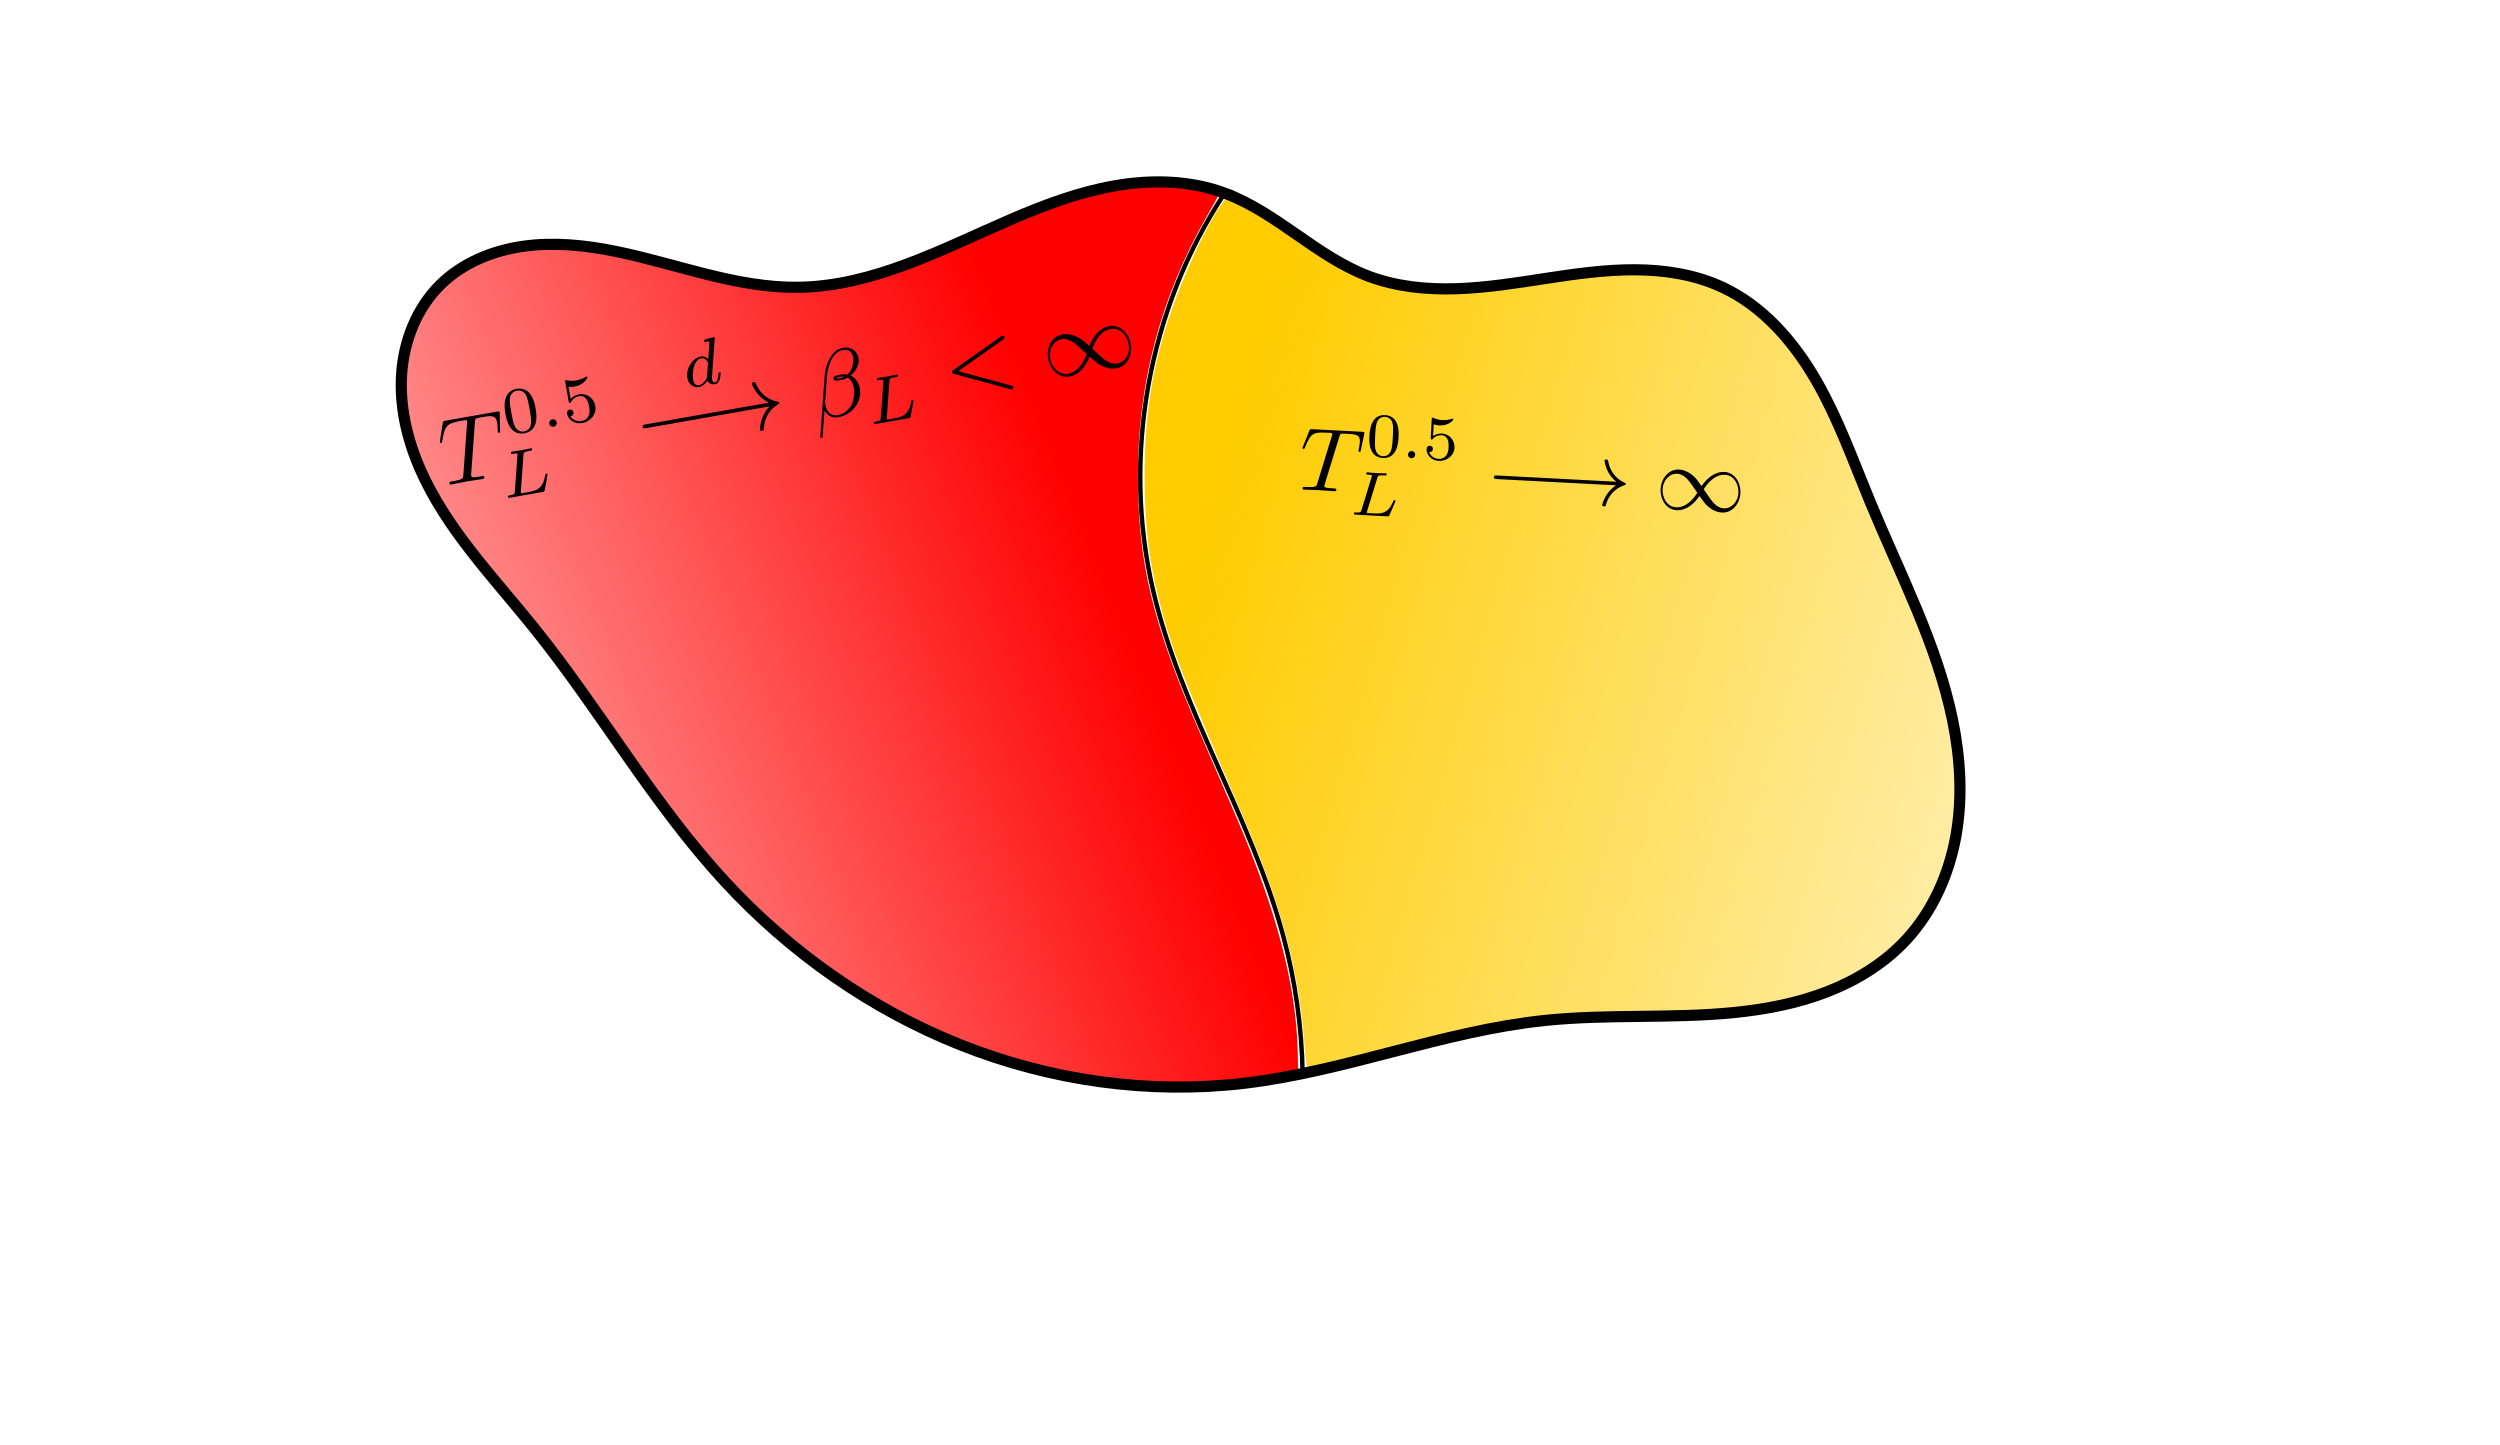
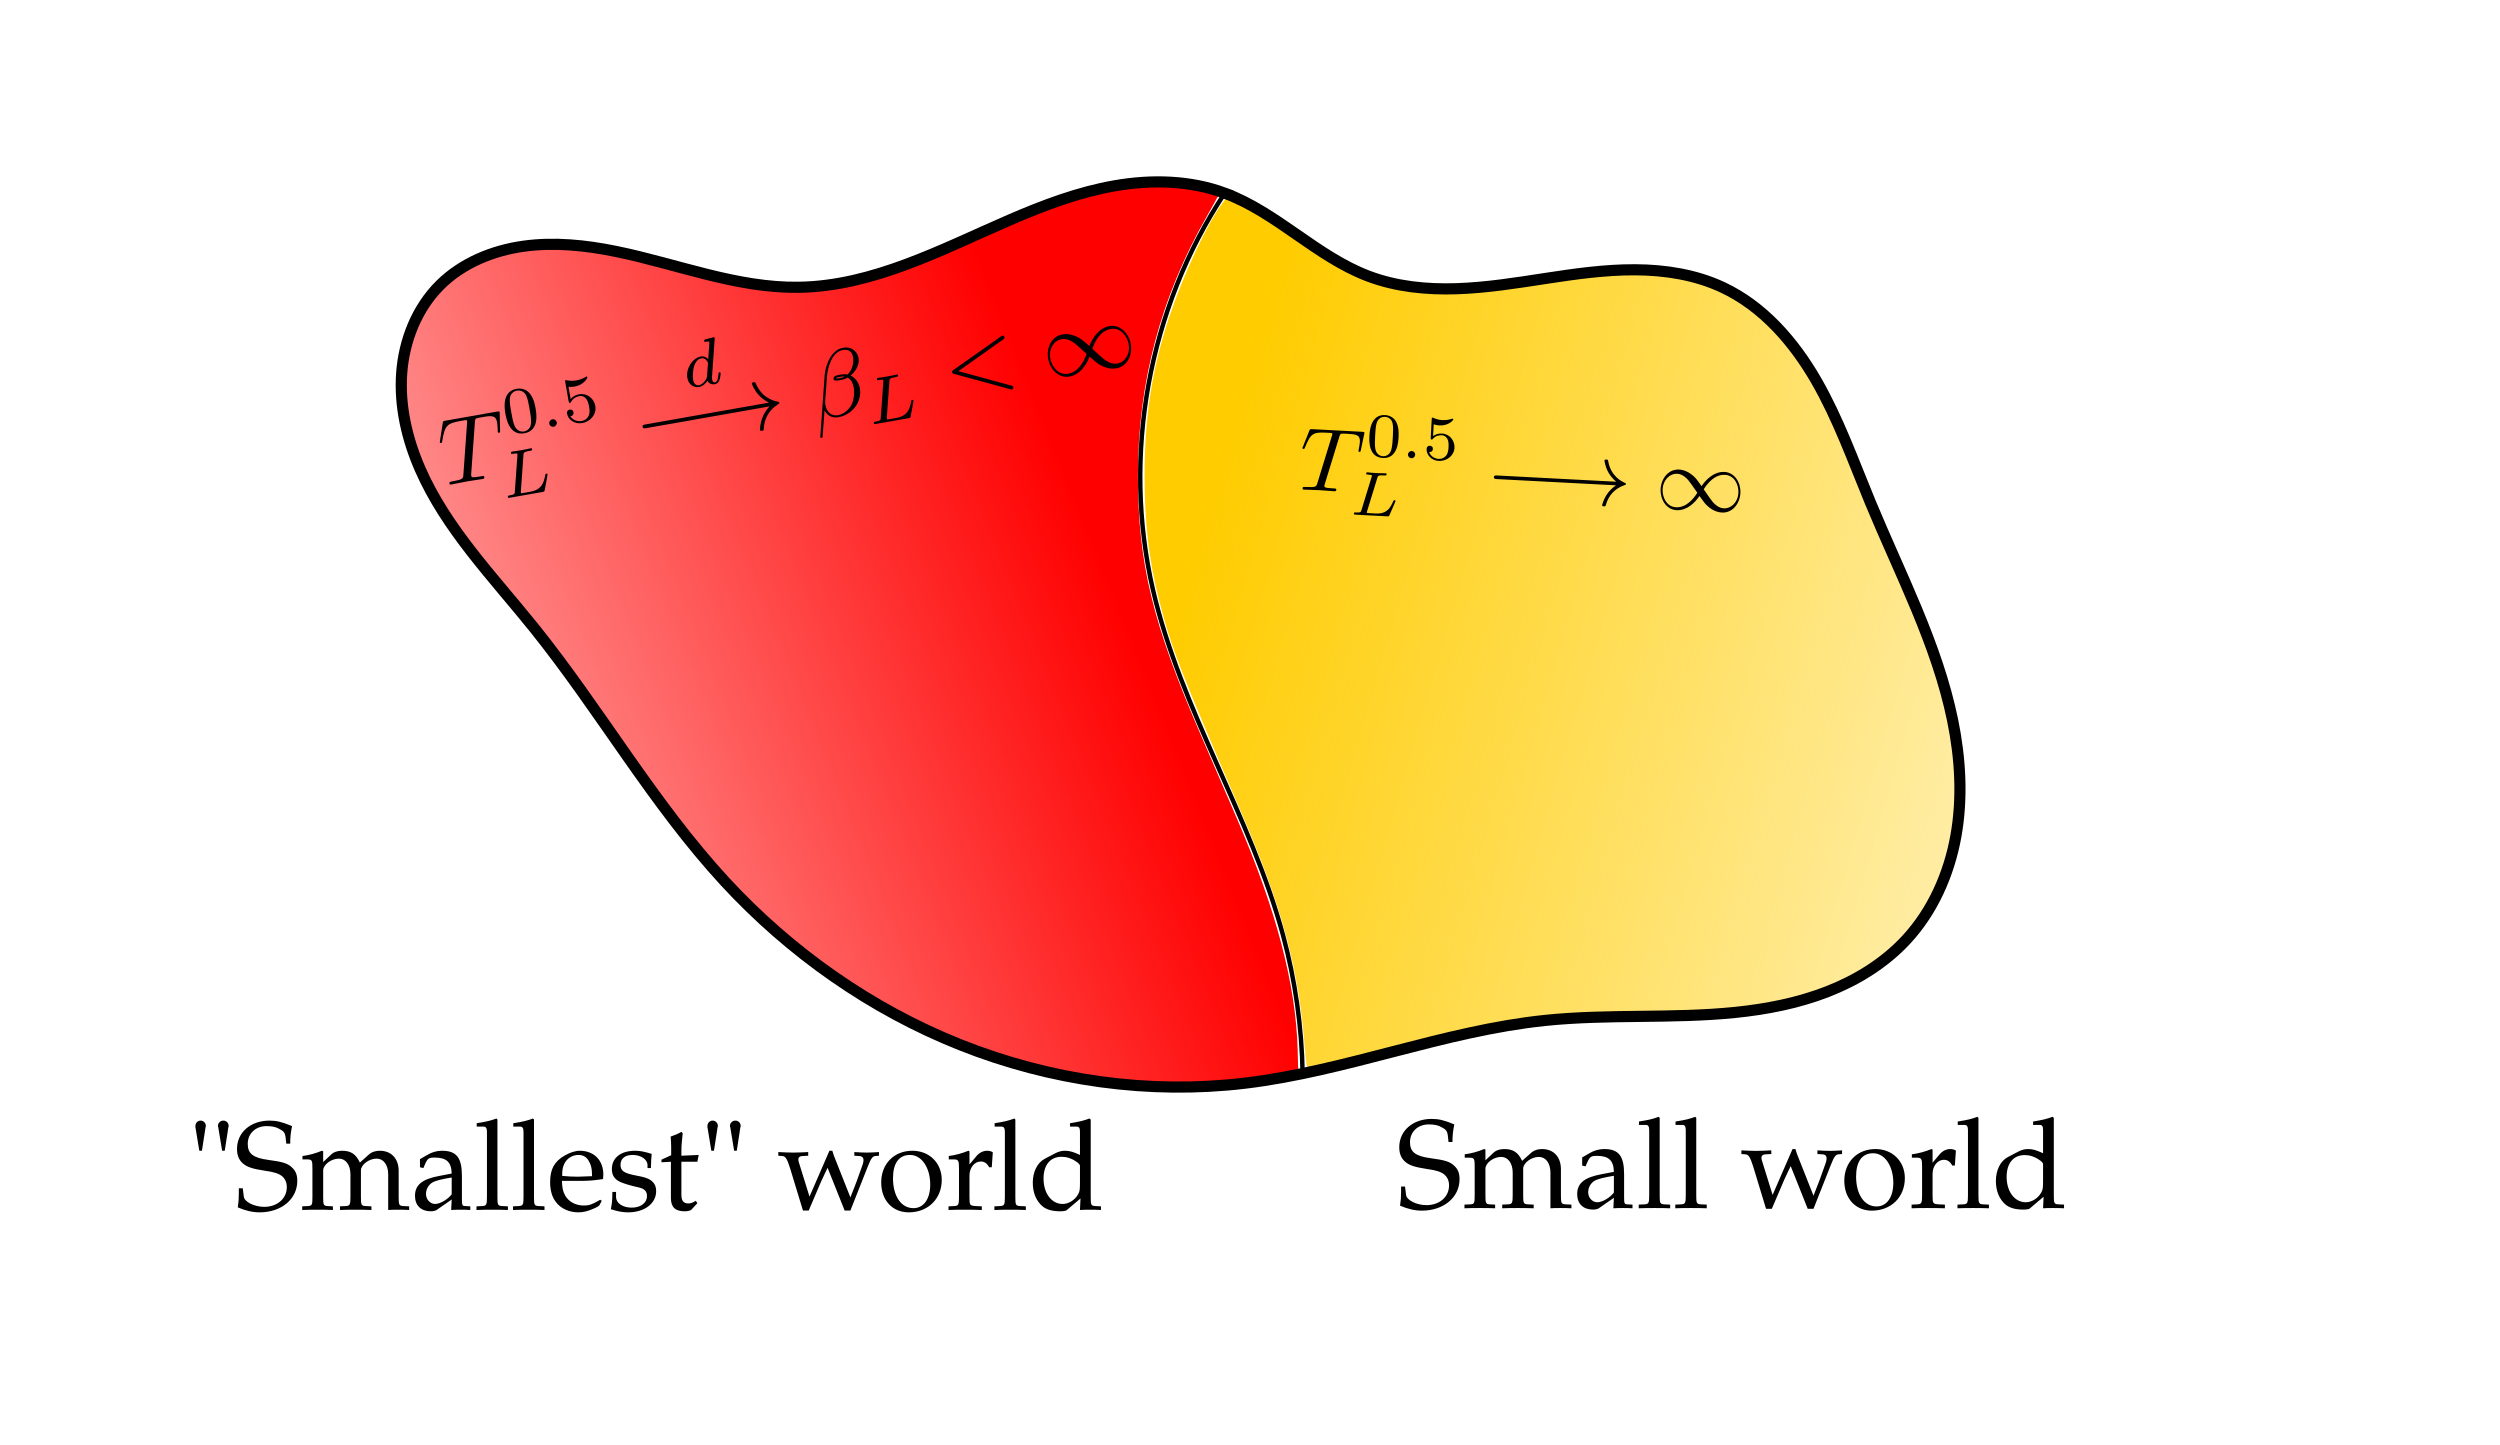
<svg xmlns="http://www.w3.org/2000/svg" xmlns:ns1="http://www.openswatchbook.org/uri/2009/osb" xmlns:xlink="http://www.w3.org/1999/xlink" width="149.015mm" height="86.125mm" viewBox="0 0 149.015 86.125" version="1.1" id="svg8">
  <defs id="defs2">
    <marker style="overflow:visible" id="marker8418" refX="0" refY="0" orient="auto">
      <path transform="matrix(-1.1,0,0,-1.1,-1.1,0)" d="M 8.719,4.034 -2.207,0.016 8.719,-4.002 c -1.745,2.372 -1.735,5.617 -6e-7,8.035 z" style="fill:#000000;fill-opacity:1;fill-rule:evenodd;stroke:#000000;stroke-width:0.625;stroke-linejoin:round;stroke-opacity:1" id="path8416" />
    </marker>
    <marker orient="auto" refY="0" refX="0" id="marker7328" style="overflow:visible">
      <path id="path7326" style="fill:#000000;fill-opacity:1;fill-rule:evenodd;stroke:#000000;stroke-width:0.625;stroke-linejoin:round;stroke-opacity:1" d="M 8.719,4.034 -2.207,0.016 8.719,-4.002 c -1.745,2.372 -1.735,5.617 -6e-7,8.035 z" transform="matrix(-1.1,0,0,-1.1,-1.1,0)" />
    </marker>
    <linearGradient id="linearGradient5690" ns1:paint="gradient">
      <stop style="stop-color:#fff6d5;stop-opacity:1;" offset="0" id="stop5686" />
      <stop style="stop-color:#fff6d5;stop-opacity:0;" offset="1" id="stop5688" />
    </linearGradient>
    <linearGradient gradientTransform="translate(2.6351851e-4,-4.2829808e-5)" xlink:href="#linearGradient863" id="linearGradient865" x1="66.38" y1="248.937" x2="3.972" y2="274.06" gradientUnits="userSpaceOnUse" />
    <linearGradient id="linearGradient863">
      <stop style="stop-color:#ff0000;stop-opacity:1;" offset="0" id="stop859" />
      <stop style="stop-color:#ff0000;stop-opacity:0;" offset="1" id="stop861" />
    </linearGradient>
    <linearGradient gradientTransform="translate(-0.00241953,1.390182e-4)" xlink:href="#linearGradient871" id="linearGradient873" x1="71.591" y1="249.071" x2="143.754" y2="270.051" gradientUnits="userSpaceOnUse" />
    <linearGradient id="linearGradient871">
      <stop style="stop-color:#ffcc00;stop-opacity:1;" offset="0" id="stop867" />
      <stop style="stop-color:#ffcc00;stop-opacity:0;" offset="1" id="stop869" />
    </linearGradient>
  </defs>
  <g transform="translate(-0.6312695,-215.3303)" id="layer1">
    <path id="path4135" d="m 78.412,277.856 c -0.351,-4.723 -1.346,-8.431 -3.771,-14.049 -3.673,-8.51 -4.192,-9.851 -4.917,-12.691 -0.613,-2.401 -0.869,-4.583 -0.869,-7.403 0,-3.528 0.438,-6.37 1.458,-9.452 0.842,-2.546 2.307,-5.676 3.211,-6.861 l 0.249,-0.326 0.849,0.421 c 0.467,0.232 1.901,1.124 3.188,1.982 2.617,1.747 3.973,2.451 5.546,2.88 0.916,0.249 1.423,0.291 3.541,0.294 2.145,0.002 2.844,-0.056 5.279,-0.437 3.295,-0.516 6.539,-0.68 8.19,-0.415 3.136,0.504 5.65,2.241 7.702,5.323 1.033,1.552 1.739,3.017 3.457,7.175 0.698,1.69 1.84,4.397 2.537,6.014 2.337,5.423 3.168,8.581 3.17,12.043 0.002,4.164 -1.508,7.652 -4.303,9.938 -1.033,0.845 -3.385,2.017 -4.943,2.463 -2.266,0.649 -6.057,0.997 -11,1.011 -4.213,0.012 -6.486,0.359 -13.23,2.024 -2.646,0.653 -4.91,1.21 -5.032,1.238 -0.188,0.043 -0.234,-0.131 -0.312,-1.17 z" style="fill:url(#linearGradient873);fill-opacity:1;stroke-width:0.1;stroke-miterlimit:4;stroke-dasharray:none" />
    <path id="path4131" d="m 67.388,279.768 c -7.557,-0.823 -14.692,-4.06 -20.715,-9.398 -2.911,-2.58 -4.84,-4.92 -9.485,-11.508 -2.845,-4.035 -3.976,-5.53 -6.268,-8.285 -2.805,-3.371 -3.894,-4.939 -4.876,-7.017 -0.931,-1.969 -1.215,-3.203 -1.213,-5.278 0.001,-1.55 0.041,-1.853 0.371,-2.806 0.892,-2.577 2.711,-4.247 5.455,-5.007 2.228,-0.617 4.875,-0.454 8.669,0.535 4.85,1.265 5.967,1.481 8.04,1.56 3.42,0.13 5.57,-0.445 11.738,-3.136 5.496,-2.398 7.628,-3.008 10.557,-3.02 1.363,-0.006 3.608,0.321 3.608,0.526 0,0.032 -0.318,0.615 -0.706,1.294 -2.742,4.797 -4.105,9.917 -4.105,15.412 0,5.27 0.863,8.827 3.774,15.556 0.588,1.36 1.536,3.555 2.107,4.878 2.358,5.463 3.537,9.943 3.64,13.823 l 0.033,1.261 -0.535,0.114 c -2.447,0.52 -7.564,0.772 -10.089,0.497 z" style="fill:url(#linearGradient865);fill-opacity:1;stroke-width:0.134" />
    <text xml:space="preserve" style="font-style:normal;font-weight:normal;font-size:10.583px;line-height:1.25;font-family:sans-serif;letter-spacing:0px;word-spacing:0px;fill:#000000;fill-opacity:1;stroke:none;stroke-width:0.265" x="40.358" y="103.363" id="text3733">
      <tspan id="tspan3731" x="40.358" y="112.727" style="stroke-width:0.265" />
    </text>
    <path style="fill:none;stroke:#000000;stroke-width:0.665;stroke-linecap:butt;stroke-linejoin:miter;stroke-miterlimit:4;stroke-dasharray:none;stroke-opacity:1" d="m 73.633,226.842 c -2.075,-0.768 -4.365,-0.817 -6.545,-0.439 -2.179,0.379 -4.265,1.17 -6.295,2.049 -4.059,1.76 -8.128,3.937 -12.551,4.002 -3.711,0.054 -7.257,-1.393 -10.892,-2.136 -1.818,-0.372 -3.693,-0.568 -5.53,-0.309 -1.837,0.259 -3.643,1.003 -4.959,2.311 -1.385,1.377 -2.148,3.31 -2.287,5.259 -0.139,1.948 0.312,3.908 1.094,5.698 1.563,3.58 4.36,6.444 6.806,9.489 3.947,4.914 7.086,10.467 11.359,15.101 3.901,4.23 8.722,7.628 14.07,9.752 5.348,2.124 11.22,2.959 16.933,2.275 6.06,-0.726 11.836,-3.115 17.907,-3.742 3.757,-0.388 7.559,-0.092 11.316,-0.475 1.879,-0.192 3.75,-0.556 5.509,-1.243 1.759,-0.687 3.406,-1.707 4.689,-3.092 1.573,-1.699 2.549,-3.903 2.958,-6.182 0.408,-2.279 0.269,-4.634 -0.197,-6.903 -0.932,-4.537 -3.126,-8.695 -4.899,-12.974 -1.019,-2.459 -1.911,-4.985 -3.242,-7.29 -1.332,-2.305 -3.165,-4.413 -5.577,-5.539 -1.617,-0.755 -3.424,-1.035 -5.209,-1.043 -1.785,-0.008 -3.559,0.245 -5.324,0.515 -1.764,0.27 -3.532,0.556 -5.316,0.614 -1.784,0.058 -3.597,-0.12 -5.266,-0.753 -1.544,-0.586 -2.915,-1.54 -4.272,-2.481 -1.356,-0.942 -2.733,-1.89 -4.281,-2.463 z" id="path4123" />
    <path style="fill:none;stroke:#000000;stroke-width:0.265px;stroke-linecap:butt;stroke-linejoin:miter;stroke-opacity:1" d="m 73.633,226.842 c -4.549,6.867 -6.133,15.628 -4.276,23.653 1.654,7.152 5.836,13.494 7.751,20.58 0.726,2.687 1.119,5.464 1.167,8.247" id="path4127" />
    <text xml:space="preserve" style="font-style:normal;font-weight:normal;font-size:10.583px;line-height:1.25;font-family:sans-serif;letter-spacing:0px;word-spacing:0px;fill:#000000;fill-opacity:1;stroke:none;stroke-width:0.265" x="39.556" y="81.714" id="text7366">
      <tspan id="tspan7364" x="39.556" y="91.078" style="stroke-width:0.265" />
    </text>
    <g transform="matrix(0.916335,0.04802308,-0.04802308,0.916335,51.0127,183.4347)" id="g7628">
      <g style="font-style:normal;font-variant:normal;font-weight:normal;font-stretch:normal;letter-spacing:normal;word-spacing:normal;text-anchor:start;fill:none;fill-opacity:1;fill-rule:evenodd;stroke:#000000;stroke-linecap:butt;stroke-linejoin:miter;stroke-miterlimit:10.433;stroke-dasharray:none;stroke-dashoffset:0;stroke-opacity:1" word-spacing="normal" letter-spacing="normal" font-size-adjust="none" font-stretch="normal" font-weight="normal" font-variant="normal" font-style="normal" stroke-miterlimit="10.433" xml:space="preserve" transform="matrix(0.1171429,0,0,-0.1171429,-20.5,112.5)" id="content">
        <path style="fill:#000000;stroke-width:0" id="path7611" d="m 476.8,436.43 0.02,0.07 0.01,0.06 0.03,0.12 0.03,0.12 0.03,0.11 0.03,0.11 0.03,0.09 0.03,0.1 0.03,0.09 0.03,0.08 0.03,0.08 0.03,0.07 0.03,0.07 0.03,0.06 0.03,0.06 0.03,0.06 0.03,0.05 0.03,0.05 0.03,0.04 0.04,0.04 0.03,0.04 0.04,0.04 0.03,0.03 0.04,0.03 0.04,0.03 0.04,0.02 0.05,0.03 0.04,0.02 0.05,0.02 0.04,0.01 0.05,0.02 0.06,0.01 0.05,0.02 c 0.45,0.11 2.1,0.11 3.14,0.11 5.03,0 7.27,-0.21 7.27,-4.1 0,-0.73 -0.19,-2.68 -0.39,-3.98 -0.05,-0.19 -0.16,-0.8 -0.16,-0.94 0,-0.3 0.16,-0.66 0.59,-0.66 0.57,0 0.66,0.41 0.75,1.16 l 1.35,8.66 c 0.06,0.2 0.11,0.7 0.11,0.86 0,0.54 -0.5,0.54 -1.35,0.54 H 461.6 c -1.21,0 -1.25,-0.06 -1.6,-1 l -2.98,-8.76 c -0.06,-0.11 -0.3,-0.8 -0.3,-0.91 0,-0.3 0.24,-0.55 0.6,-0.55 0.5,0 0.54,0.25 0.84,1.05 2.69,7.72 3.98,8.63 11.36,8.63 h 1.94 c 1.4,0 1.4,-0.21 1.4,-0.6 0,-0.31 -0.15,-0.9 -0.2,-1.04 l -6.67,-26.61 c -0.45,-1.85 -0.61,-2.39 -5.94,-2.39 -1.8,0 -2.09,0 -2.09,-0.96 0,-0.59 0.54,-0.59 0.84,-0.59 1.36,0 2.75,0.09 4.09,0.09 1.4,0 2.85,0.07 4.24,0.07 1.39,0 2.78,-0.07 4.14,-0.07 1.44,0 2.94,-0.09 4.33,-0.09 0.5,0 1.09,0 1.09,1 0,0.55 -0.39,0.55 -1.69,0.55 -1.25,0 -1.89,0 -3.18,0.09 -1.46,0.16 -1.85,0.3 -1.85,1.09 0,0.07 0,0.32 0.19,1.05 z" />
        <path style="fill:#000000;stroke-width:0" id="path7613" d="m 509.62,437.83 v 0.71 l -0.02,0.68 -0.03,0.66 -0.04,0.64 -0.06,0.62 -0.07,0.59 -0.09,0.58 -0.11,0.56 -0.13,0.55 -0.15,0.52 -0.17,0.52 -0.19,0.5 -0.21,0.49 -0.24,0.48 -0.26,0.47 -0.14,0.23 -0.15,0.23 c -1.08,1.61 -3.23,3 -6.03,3 v -0.98 c 1.89,0 3.7,-1.15 4.33,-3.18 0.56,-1.87 0.59,-4.39 0.59,-7.42 0,-2.58 0,-5.16 -0.45,-7.34 -0.7,-3.17 -3.06,-3.94 -4.47,-3.94 v 0 c -1.59,0 -3.72,0.94 -4.42,3.8 -0.49,2.04 -0.49,4.9 -0.49,7.48 0,2.55 0,5.2 0.52,7.11 0.74,2.75 2.97,3.49 4.39,3.49 v 0.98 c -8.08,0 -8.08,-9.52 -8.08,-12.03 0,-2.5 0,-11.81 8.08,-11.81 8.09,0 8.09,9.31 8.09,11.81 z" />
        <path style="fill:#000000;stroke-width:0" id="path7615" d="m 519.34,428.7 v 0.12 l -0.01,0.11 -0.01,0.11 -0.02,0.11 -0.03,0.1 -0.03,0.1 -0.03,0.1 -0.04,0.1 -0.05,0.09 -0.05,0.08 -0.05,0.09 -0.06,0.08 -0.06,0.08 -0.06,0.07 -0.07,0.07 -0.07,0.07 -0.07,0.06 -0.07,0.06 -0.08,0.06 -0.08,0.05 -0.08,0.05 -0.08,0.04 -0.09,0.04 -0.09,0.04 -0.08,0.03 -0.09,0.03 -0.09,0.02 -0.09,0.02 -0.09,0.02 -0.08,0.01 -0.09,0.01 h -0.09 c -1.14,0 -2.02,-0.94 -2.02,-1.99 0,-1.25 1.05,-2.01 1.99,-2.01 1.14,0 2.01,0.94 2.01,1.98 z" />
        <path style="fill:#000000;stroke-width:0" id="path7617" d="m 528.72,446.16 0.17,-0.05 0.16,-0.03 0.15,-0.04 0.15,-0.03 0.15,-0.03 0.14,-0.03 0.14,-0.03 0.14,-0.03 0.13,-0.02 0.12,-0.02 0.13,-0.02 0.12,-0.02 0.11,-0.01 0.12,-0.02 0.11,-0.01 0.1,-0.01 0.1,-0.01 0.1,-0.01 0.1,-0.01 h 0.09 l 0.09,-0.01 h 0.08 l 0.08,-0.01 h 0.08 0.08 0.07 l 0.07,-0.01 h 0.06 0.07 0.06 0.05 0.06 c 4.59,0 7.31,3.14 7.31,3.68 0,0.37 -0.23,0.48 -0.41,0.48 -0.07,0 -0.14,0 -0.28,-0.11 -0.84,-0.31 -2.69,-1.02 -5.26,-1.02 -0.97,0 -2.83,0.08 -5.1,0.96 -0.34,0.17 -0.4,0.17 -0.45,0.17 -0.45,0 -0.45,-0.39 -0.45,-0.94 v -10.28 c 0,-0.59 0,-1.02 0.56,-1.02 0.31,0 0.34,0.07 0.7,0.49 1.5,1.92 3.63,2.2 4.85,2.2 2.08,0 3.03,-1.67 3.2,-1.95 0.63,-1.16 0.83,-2.47 0.83,-4.5 0,-1.05 0,-3.09 -1.05,-4.63 -0.86,-1.26 -2.36,-2.09 -4.06,-2.09 -2.27,0 -4.61,1.25 -5.49,3.55 1.33,-0.1 1.99,0.76 1.99,1.7 0,1.5 -1.28,1.78 -1.74,1.78 -0.06,0 -1.75,0 -1.75,-1.87 0,-3.14 2.86,-6.28 7.05,-6.28 4.45,0 8.36,3.31 8.36,7.7 0,3.94 -3,7.56 -7.31,7.56 -1.53,0 -3.35,-0.37 -4.88,-1.7 z" />
        <path style="fill:#000000;stroke-width:0" id="path7619" d="m 499.04,414.78 0.03,0.11 0.03,0.11 0.02,0.11 0.03,0.1 0.03,0.1 0.04,0.09 0.03,0.08 0.04,0.08 0.04,0.08 0.04,0.07 0.05,0.07 0.06,0.06 0.06,0.06 0.07,0.06 0.07,0.05 0.09,0.05 0.09,0.04 0.1,0.04 0.11,0.04 0.12,0.03 0.07,0.02 0.06,0.01 0.07,0.02 0.08,0.01 0.07,0.01 0.08,0.01 0.08,0.01 0.09,0.01 0.09,0.01 0.09,0.01 0.1,0.01 0.1,0.01 h 0.1 l 0.11,0.01 h 0.11 l 0.11,0.01 h 0.12 l 0.12,0.01 h 0.13 0.13 0.13 l 0.14,0.01 h 0.15 0.14 c 1.08,0 1.43,0 1.43,0.76 0,0.03 -0.04,0.49 -0.6,0.49 -0.79,0 -1.73,-0.07 -2.58,-0.11 -0.87,-0.03 -1.9,-0.03 -2.78,-0.03 -0.73,0 -1.67,0.03 -2.4,0.03 -0.74,0 -1.57,0.11 -2.27,0.11 -0.2,0 -0.73,0 -0.73,-0.77 0,-0.48 0.42,-0.48 1.12,-0.48 0.03,0 0.69,0 1.31,-0.08 0.74,-0.06 0.82,-0.14 0.82,-0.49 0,-0.06 0,-0.23 -0.14,-0.76 l -4.64,-18.5 c -0.32,-1.19 -0.4,-1.47 -3.07,-1.47 -0.59,0 -1.04,0 -1.04,-0.73 0,-0.52 0.42,-0.52 1.04,-0.52 h 17.52 c 0.87,0 0.9,0.03 1.19,0.7 0.36,0.94 2.96,7.69 2.96,7.97 0,0.11 -0.07,0.5 -0.59,0.5 -0.42,0 -0.48,-0.19 -0.7,-0.73 -1.31,-3.32 -2.86,-7.19 -9.24,-7.19 h -3.93 c -1.08,0 -1.11,0.05 -1.11,0.36 0,0.03 0,0.2 0.14,0.72 z" />
        <path style="fill:#000000;stroke-width:0" id="path7621" d="m 592.27,417.65 h 0.16 0.16 l 0.15,0.01 h 0.08 l 0.08,0.01 h 0.07 l 0.08,0.01 0.07,0.01 0.07,0.01 0.07,0.02 0.07,0.02 0.07,0.02 0.06,0.02 0.06,0.02 0.06,0.03 0.06,0.03 0.05,0.04 0.05,0.03 0.04,0.05 0.05,0.04 0.04,0.05 0.01,0.03 0.02,0.03 0.02,0.03 0.01,0.03 0.01,0.03 0.02,0.03 0.01,0.04 0.01,0.03 0.01,0.04 0.01,0.04 v 0.04 l 0.01,0.04 v 0.04 l 0.01,0.04 v 0.05 0.04 c 0,1 -0.91,1 -1.75,1 h -26.95 c -0.85,0 -1.74,0 -1.74,-1 0,-1 0.89,-1 1.74,-1 z" />
        <path style="fill:#000000;stroke-width:0" id="path7623" d="m 631.47,417.65 -0.26,-0.19 -0.24,-0.2 -0.24,-0.19 -0.23,-0.2 -0.22,-0.19 -0.21,-0.19 -0.2,-0.19 -0.2,-0.19 -0.19,-0.18 -0.19,-0.18 -0.17,-0.18 -0.17,-0.18 -0.16,-0.17 -0.15,-0.17 -0.15,-0.17 -0.14,-0.16 -0.13,-0.15 -0.13,-0.16 -0.12,-0.15 -0.11,-0.14 -0.11,-0.14 -0.1,-0.13 -0.09,-0.13 -0.09,-0.12 -0.08,-0.11 -0.08,-0.11 -0.07,-0.11 -0.06,-0.09 -0.06,-0.09 -0.05,-0.08 -0.05,-0.07 -0.04,-0.07 c -2.23,-3.44 -2.64,-6.58 -2.64,-6.62 0,-0.6 0.61,-0.6 1,-0.6 0.84,0 0.89,0.1 1.09,1 1.16,4.88 4.1,9.06 9.72,11.36 0.6,0.19 0.75,0.3 0.75,0.64 0,0.35 -0.3,0.5 -0.4,0.55 -2.19,0.84 -8.22,3.34 -10.11,11.72 -0.16,0.59 -0.21,0.73 -1.05,0.73 -0.39,0 -1,0 -1,-0.59 0,-0.1 0.45,-3.24 2.55,-6.58 1,-1.48 2.43,-3.23 4.58,-4.83 h -37.02 c -0.89,0 -1.8,0 -1.8,-1 0,-1 0.91,-1 1.8,-1 z" />
        <path style="fill:#000000;stroke-width:0" id="path7625" d="m 678.83,419.7 -0.25,0.31 -0.23,0.29 -0.23,0.29 -0.21,0.26 -0.2,0.26 -0.19,0.24 -0.19,0.23 -0.17,0.22 -0.17,0.2 -0.16,0.2 -0.16,0.19 -0.15,0.17 -0.14,0.17 -0.14,0.16 -0.13,0.16 -0.13,0.15 -0.13,0.14 -0.12,0.13 -0.12,0.13 -0.12,0.13 -0.23,0.23 -0.24,0.23 -0.24,0.22 -0.24,0.22 -0.26,0.22 -0.14,0.11 -0.14,0.11 c -2.8,2.25 -5.59,3.14 -8.12,3.14 -5.83,0 -9.63,-5.46 -9.63,-11.29 h 1.11 c 0,4.87 3.33,8.9 7.72,8.9 2.89,0 5.12,-2.09 6.17,-3.14 1.25,-1.34 2.39,-2.89 5.44,-6.81 v 0 c -2.05,-3.59 -5.74,-8.62 -11.36,-8.62 -5.28,0 -7.97,5.18 -7.97,9.67 h -1.11 c 0,-5.74 3.69,-11.27 9.42,-11.27 5.74,0 9.86,4.53 12.31,8.52 2.69,-3.39 3.29,-4.13 4.83,-5.38 2.78,-2.25 5.58,-3.14 8.13,-3.14 5.83,0 9.61,5.49 9.61,11.31 h -1.1 c 0,-4.89 -3.34,-8.92 -7.72,-8.92 -2.89,0 -5.14,2.1 -6.18,3.14 -1.24,1.35 -2.39,2.89 -5.43,6.83 v 0 c 2.04,3.58 5.72,8.61 11.36,8.61 5.29,0 7.97,-5.17 7.97,-9.66 h 1.1 c 0,5.72 -3.69,11.25 -9.43,11.25 -5.71,0 -9.85,-4.53 -12.29,-8.51 z" />
      </g>
    </g>
    <g id="g10700" transform="matrix(0.9036522,-0.1593383,0.1593383,0.9036522,-14.01951,193.0895)">
      <g word-spacing="normal" letter-spacing="normal" font-size-adjust="none" font-stretch="normal" font-weight="normal" font-variant="normal" font-style="normal" stroke-miterlimit="10.433" xml:space="preserve" transform="matrix(0.1230359,0,0,-0.1230359,-21.53128,111.7611)" id="g10698" style="font-style:normal;font-variant:normal;font-weight:normal;font-stretch:normal;letter-spacing:normal;word-spacing:normal;text-anchor:start;fill:none;fill-opacity:1;fill-rule:evenodd;stroke:#000000;stroke-linecap:butt;stroke-linejoin:miter;stroke-miterlimit:10.433;stroke-dasharray:none;stroke-dashoffset:0;stroke-opacity:1">
        <path id="path10674" d="m 476.8,428.75 0.02,0.07 0.01,0.06 0.03,0.12 0.03,0.12 0.03,0.11 0.03,0.11 0.03,0.09 0.03,0.1 0.03,0.09 0.03,0.08 0.03,0.08 0.03,0.07 0.03,0.07 0.03,0.06 0.03,0.06 0.03,0.06 0.03,0.05 0.03,0.05 0.03,0.04 0.04,0.05 0.03,0.03 0.04,0.04 0.03,0.03 0.04,0.03 0.04,0.03 0.04,0.02 0.05,0.03 0.04,0.02 0.05,0.02 0.04,0.01 0.05,0.02 0.06,0.01 0.05,0.02 c 0.45,0.11 2.1,0.11 3.14,0.11 5.03,0 7.27,-0.21 7.27,-4.1 0,-0.73 -0.19,-2.68 -0.39,-3.98 -0.05,-0.19 -0.16,-0.8 -0.16,-0.94 0,-0.3 0.16,-0.65 0.59,-0.65 0.57,0 0.66,0.4 0.75,1.15 l 1.35,8.66 c 0.06,0.2 0.11,0.7 0.11,0.86 0,0.54 -0.5,0.54 -1.35,0.54 H 461.6 c -1.21,0 -1.25,-0.06 -1.6,-1 l -2.98,-8.76 c -0.06,-0.11 -0.3,-0.8 -0.3,-0.91 0,-0.29 0.24,-0.54 0.6,-0.54 0.5,0 0.54,0.25 0.84,1.04 2.69,7.72 3.98,8.63 11.36,8.63 h 1.94 c 1.4,0 1.4,-0.21 1.4,-0.6 0,-0.31 -0.15,-0.9 -0.2,-1.04 l -6.67,-26.61 c -0.45,-1.85 -0.61,-2.39 -5.94,-2.39 -1.8,0 -2.09,0 -2.09,-0.96 0,-0.59 0.54,-0.59 0.84,-0.59 1.36,0 2.75,0.09 4.09,0.09 1.4,0 2.85,0.07 4.24,0.07 1.39,0 2.78,-0.07 4.14,-0.07 1.44,0 2.94,-0.09 4.33,-0.09 0.5,0 1.09,0 1.09,1 0,0.55 -0.39,0.55 -1.69,0.55 -1.25,0 -1.89,0 -3.18,0.09 -1.46,0.16 -1.85,0.3 -1.85,1.09 0,0.07 0,0.32 0.19,1.05 z" style="fill:#000000;stroke-width:0" />
        <path id="path10676" d="m 509.62,430.27 v 0.71 l -0.02,0.68 -0.03,0.66 -0.04,0.64 -0.06,0.62 -0.07,0.59 -0.09,0.58 -0.11,0.56 -0.13,0.55 -0.15,0.53 -0.17,0.51 -0.19,0.5 -0.21,0.49 -0.24,0.48 -0.26,0.47 -0.14,0.23 -0.15,0.23 c -1.08,1.61 -3.23,3 -6.03,3 -8.08,0 -8.08,-9.51 -8.08,-12.03 0,-2.5 0,-11.81 8.08,-11.81 v 0.98 c -1.59,0 -3.72,0.94 -4.42,3.8 -0.49,2.05 -0.49,4.9 -0.49,7.48 0,2.55 0,5.21 0.52,7.11 0.74,2.75 2.97,3.49 4.39,3.49 1.89,0 3.7,-1.14 4.33,-3.18 0.56,-1.87 0.59,-4.39 0.59,-7.42 0,-2.58 0,-5.15 -0.45,-7.34 -0.7,-3.17 -3.06,-3.94 -4.47,-3.94 v 0 -0.98 c 8.09,0 8.09,9.31 8.09,11.81 z" style="fill:#000000;stroke-width:0" />
        <path id="path10678" d="m 519.34,421.14 v 0.12 l -0.01,0.11 -0.01,0.11 -0.02,0.11 -0.03,0.1 -0.03,0.11 -0.03,0.09 -0.04,0.1 -0.05,0.09 -0.05,0.09 -0.05,0.08 -0.06,0.08 -0.06,0.08 -0.06,0.07 -0.07,0.07 -0.07,0.07 -0.07,0.06 -0.07,0.06 -0.08,0.06 -0.08,0.05 -0.08,0.05 -0.08,0.04 -0.09,0.04 -0.09,0.04 -0.08,0.03 -0.09,0.03 -0.09,0.03 -0.09,0.01 -0.09,0.02 -0.08,0.01 -0.09,0.01 h -0.09 c -1.14,0 -2.02,-0.94 -2.02,-1.98 0,-1.25 1.05,-2.02 1.99,-2.02 1.14,0 2.01,0.94 2.01,1.98 z" style="fill:#000000;stroke-width:0" />
        <path id="path10680" d="m 528.72,438.6 0.17,-0.04 0.16,-0.04 0.15,-0.04 0.15,-0.03 0.15,-0.03 0.14,-0.03 0.14,-0.03 0.14,-0.02 0.13,-0.03 0.12,-0.02 0.13,-0.02 0.12,-0.01 0.11,-0.02 0.12,-0.01 0.11,-0.02 0.1,-0.01 0.1,-0.01 0.1,-0.01 h 0.1 l 0.09,-0.01 0.09,-0.01 h 0.08 0.08 l 0.08,-0.01 h 0.08 0.07 0.07 0.06 0.07 0.06 0.05 l 0.06,-0.01 c 4.59,0 7.31,3.15 7.31,3.68 0,0.37 -0.23,0.48 -0.41,0.48 -0.07,0 -0.14,0 -0.28,-0.11 -0.84,-0.31 -2.69,-1.01 -5.26,-1.01 -0.97,0 -2.83,0.07 -5.1,0.95 -0.34,0.17 -0.4,0.17 -0.45,0.17 -0.45,0 -0.45,-0.39 -0.45,-0.94 v -10.28 c 0,-0.59 0,-1.01 0.56,-1.01 0.31,0 0.34,0.06 0.7,0.48 1.5,1.92 3.63,2.2 4.85,2.2 2.08,0 3.03,-1.67 3.2,-1.95 0.63,-1.16 0.83,-2.47 0.83,-4.5 0,-1.05 0,-3.09 -1.05,-4.62 -0.86,-1.27 -2.36,-2.1 -4.06,-2.1 -2.27,0 -4.61,1.25 -5.49,3.55 1.33,-0.09 1.99,0.76 1.99,1.7 0,1.5 -1.28,1.78 -1.74,1.78 -0.06,0 -1.75,0 -1.75,-1.87 0,-3.14 2.86,-6.28 7.05,-6.28 4.45,0 8.36,3.31 8.36,7.7 0,3.94 -3,7.56 -7.31,7.56 -1.53,0 -3.35,-0.37 -4.88,-1.7 z" style="fill:#000000;stroke-width:0" />
        <path id="path10682" d="m 499.04,407.22 0.03,0.11 0.03,0.12 0.02,0.1 0.03,0.1 0.03,0.1 0.04,0.09 0.03,0.08 0.04,0.08 0.04,0.08 0.04,0.07 0.05,0.07 0.06,0.06 0.06,0.06 0.07,0.06 0.07,0.05 0.09,0.05 0.09,0.04 0.1,0.04 0.11,0.04 0.12,0.03 0.07,0.02 0.06,0.01 0.07,0.02 0.08,0.01 0.07,0.01 0.08,0.01 0.08,0.01 0.09,0.01 0.09,0.01 0.09,0.01 0.1,0.01 0.1,0.01 h 0.1 l 0.11,0.01 0.11,0.01 h 0.11 0.12 l 0.12,0.01 h 0.13 0.13 l 0.13,0.01 h 0.14 0.15 0.14 c 1.08,0 1.43,0 1.43,0.76 0,0.03 -0.04,0.49 -0.6,0.49 -0.79,0 -1.73,-0.06 -2.58,-0.11 -0.87,-0.03 -1.9,-0.03 -2.78,-0.03 -0.73,0 -1.67,0.03 -2.4,0.03 -0.74,0 -1.57,0.11 -2.27,0.11 -0.2,0 -0.73,0 -0.73,-0.77 0,-0.48 0.42,-0.48 1.12,-0.48 0.03,0 0.69,0 1.31,-0.08 0.74,-0.06 0.82,-0.14 0.82,-0.48 0,-0.07 0,-0.24 -0.14,-0.77 L 491.2,389 c -0.32,-1.19 -0.4,-1.47 -3.07,-1.47 -0.59,0 -1.04,0 -1.04,-0.73 0,-0.52 0.42,-0.52 1.04,-0.52 h 17.52 c 0.87,0 0.9,0.03 1.19,0.7 0.36,0.94 2.96,7.69 2.96,7.97 0,0.11 -0.07,0.5 -0.59,0.5 -0.42,0 -0.48,-0.18 -0.7,-0.73 -1.31,-3.31 -2.86,-7.19 -9.24,-7.19 h -3.93 c -1.08,0 -1.11,0.05 -1.11,0.36 0,0.03 0,0.2 0.14,0.72 z" style="fill:#000000;stroke-width:0" />
        <path id="path10684" d="m 609.09,449.98 v 0 0.01 h 0.01 v 0.01 0 0.01 h 0.01 v 0.01 0.01 0.01 l 0.01,0.01 0.01,0.02 v 0.02 l 0.01,0.02 v 0.02 l 0.01,0.02 v 0.02 l 0.01,0.03 0.01,0.02 0.01,0.05 v 0.02 l 0.01,0.02 v 0.02 l 0.01,0.03 v 0.02 l 0.01,0.02 v 0.02 0.02 l 0.01,0.01 v 0.02 0.01 0 0.01 l 0.01,0.01 v 0 0.01 0 0.01 0 0 0.01 0 c 0,0.18 -0.14,0.5 -0.55,0.5 -0.7,0 -3.59,-0.28 -4.46,-0.36 -0.29,-0.03 -0.77,-0.06 -0.77,-0.8 0,-0.48 0.48,-0.48 0.9,-0.48 1.68,0 1.68,-0.25 1.68,-0.53 0,-0.24 -0.06,-0.46 -0.14,-0.77 l -1.99,-7.94 c -0.73,1.14 -1.92,2.05 -3.59,2.05 v -0.97 c 2.44,0 3.11,-2.64 3.11,-3.03 0,-0.14 -0.08,-0.39 -0.11,-0.49 l -1.64,-6.51 c -0.24,-0.99 -1,-1.67 -1.77,-2.34 -0.31,-0.27 -1.72,-1.4 -3.22,-1.4 -1.28,0 -2.53,0.91 -2.53,3.38 0,1.86 1,5.69 1.82,7.08 1.59,2.79 3.37,3.31 4.34,3.31 v 0.97 c -4.46,0 -8.99,-4.91 -8.99,-9.92 0,-3.38 2.27,-5.78 5.27,-5.78 1.88,0 3.55,1.07 4.94,2.43 0.67,-2.09 2.69,-2.43 3.59,-2.43 1.25,0 2.13,0.76 2.75,1.84 0.77,1.36 1.22,3.34 1.22,3.48 0,0.46 -0.45,0.46 -0.55,0.46 -0.5,0 -0.53,-0.14 -0.76,-1.08 -0.43,-1.67 -1.1,-3.74 -2.55,-3.74 -0.91,0 -1.16,0.77 -1.16,1.71 0,0.67 0.08,0.98 0.18,1.44 z" style="fill:#000000;stroke-width:0" />
        <path id="path10686" d="m 592.27,409.97 h 0.16 0.16 l 0.15,0.01 h 0.08 l 0.08,0.01 0.07,0.01 h 0.08 l 0.07,0.01 0.07,0.02 0.07,0.01 0.07,0.02 0.07,0.02 0.06,0.02 0.06,0.02 0.06,0.03 0.06,0.03 0.05,0.04 0.05,0.04 0.04,0.04 0.05,0.04 0.04,0.05 0.01,0.03 0.02,0.03 0.02,0.03 0.01,0.03 0.01,0.03 0.02,0.03 0.01,0.04 0.01,0.03 0.01,0.04 0.01,0.04 v 0.04 l 0.01,0.04 v 0.04 l 0.01,0.04 v 0.05 0.04 c 0,1 -0.91,1 -1.75,1 h -26.95 c -0.85,0 -1.74,0 -1.74,-1 0,-1 0.89,-1 1.74,-1 z" style="fill:#000000;stroke-width:0" />
        <path id="path10688" d="m 631.47,409.97 -0.26,-0.19 -0.24,-0.2 -0.24,-0.19 -0.23,-0.2 -0.22,-0.19 -0.21,-0.19 -0.2,-0.19 -0.2,-0.19 -0.19,-0.18 -0.19,-0.18 -0.17,-0.18 -0.17,-0.18 -0.16,-0.17 -0.15,-0.17 -0.15,-0.17 -0.14,-0.16 -0.13,-0.15 -0.13,-0.16 -0.12,-0.15 -0.11,-0.14 -0.11,-0.14 -0.1,-0.13 -0.09,-0.13 -0.09,-0.12 -0.08,-0.11 -0.08,-0.11 -0.07,-0.11 -0.06,-0.09 -0.06,-0.09 -0.05,-0.08 -0.05,-0.07 -0.04,-0.07 c -2.23,-3.44 -2.64,-6.58 -2.64,-6.62 0,-0.6 0.61,-0.6 1,-0.6 0.84,0 0.89,0.1 1.09,1 1.16,4.88 4.1,9.07 9.72,11.36 0.6,0.19 0.75,0.3 0.75,0.64 0,0.35 -0.3,0.5 -0.4,0.55 -2.19,0.84 -8.22,3.34 -10.11,11.72 -0.16,0.59 -0.21,0.73 -1.05,0.73 -0.39,0 -1,0 -1,-0.59 0,-0.09 0.45,-3.24 2.55,-6.58 1,-1.48 2.43,-3.23 4.58,-4.83 h -37.02 c -0.89,0 -1.8,0 -1.8,-1 0,-1 0.91,-1 1.8,-1 z" style="fill:#000000;stroke-width:0" />
        <path id="path10690" d="m 682.16,426.86 -0.01,0.35 -0.03,0.35 -0.03,0.33 -0.06,0.34 -0.07,0.33 -0.08,0.32 -0.1,0.32 -0.11,0.31 -0.13,0.3 -0.14,0.29 -0.15,0.29 -0.17,0.27 -0.18,0.27 -0.19,0.26 -0.21,0.25 -0.21,0.24 -0.23,0.22 -0.24,0.22 -0.25,0.2 -0.27,0.2 -0.27,0.17 -0.28,0.17 -0.3,0.15 -0.3,0.14 -0.31,0.12 -0.33,0.11 -0.33,0.09 -0.34,0.08 -0.35,0.06 -0.36,0.05 -0.36,0.02 -0.38,0.01 c -2.89,0 -4.28,-0.8 -6.03,-2.09 -2.74,-1.99 -5.48,-6.83 -6.42,-10.61 l -7.92,-31.64 c -0.07,-0.19 0.18,-0.5 0.59,-0.5 0.39,0 0.55,0.11 0.59,0.25 l 3.49,13.75 c 0.95,-2.99 3.14,-4.83 6.78,-4.83 l -0.16,1.09 c -3.78,0 -5.67,2.89 -5.67,6.44 0,0.49 0,1.24 0.25,2.19 l 3.19,12.61 c 1.09,4.28 4.69,12.2 10.65,12.2 2.89,0 4.65,-1.55 4.65,-4.53 v 0 c 0,-3.5 -1.9,-7.08 -4.49,-8.63 -1.34,0.5 -2.34,0.6 -3.84,0.6 -1.05,0 -3.83,0.05 -3.83,-1.6 -0.05,-1.39 2.53,-1.23 3.44,-1.23 l 0.14,1.09 c -0.69,0 -1.69,-0.06 -2.19,0.19 0.11,0.5 1.89,0.41 2.44,0.41 1.04,0 1.5,0 2.14,-0.25 v 0 c -0.64,-0.25 -1.19,-0.35 -2.39,-0.35 l -0.14,-1.09 c 1.84,0 2.59,0.05 4.07,0.64 1.89,-1.8 2.15,-3.34 2.21,-5.62 0.09,-2.89 -1.11,-6.63 -2.5,-8.58 -1.94,-2.69 -5.28,-4.49 -8.13,-4.49 l 0.16,-1.09 c 3.64,0 7.37,1.75 9.61,3.94 2.39,2.29 4,5.48 4,9.17 0,3.58 -1.85,6.17 -3.64,7.42 2.89,1.64 5.72,4.74 5.72,8.31 z" style="fill:#000000;stroke-width:0" />
        <path id="path10692" d="m 696.08,412.02 0.03,0.11 0.03,0.11 0.02,0.11 0.03,0.1 0.03,0.09 0.03,0.09 0.04,0.09 0.04,0.08 0.04,0.08 0.04,0.07 0.05,0.07 0.06,0.06 0.06,0.06 0.07,0.06 0.07,0.05 0.09,0.04 0.09,0.05 0.1,0.04 0.11,0.04 0.12,0.03 0.07,0.01 0.06,0.02 0.07,0.01 0.08,0.02 0.07,0.01 0.08,0.01 0.08,0.01 0.09,0.01 0.09,0.01 0.09,0.01 0.1,0.01 h 0.1 l 0.1,0.01 0.11,0.01 h 0.11 l 0.11,0.01 h 0.12 l 0.12,0.01 h 0.13 0.13 0.13 0.14 0.15 0.14 c 1.08,0 1.42,0 1.42,0.77 0,0.03 -0.03,0.49 -0.59,0.49 -0.8,0 -1.73,-0.07 -2.58,-0.11 -0.87,-0.04 -1.9,-0.04 -2.78,-0.04 -0.73,0 -1.67,0.04 -2.4,0.04 -0.74,0 -1.57,0.11 -2.27,0.11 -0.2,0 -0.73,0 -0.73,-0.77 0,-0.49 0.42,-0.49 1.12,-0.49 0.03,0 0.69,0 1.31,-0.07 0.74,-0.07 0.82,-0.14 0.82,-0.49 0,-0.06 0,-0.23 -0.14,-0.76 l -4.65,-18.5 c -0.31,-1.19 -0.39,-1.47 -3.06,-1.47 -0.59,0 -1.05,0 -1.05,-0.74 0,-0.51 0.43,-0.51 1.05,-0.51 h 17.52 c 0.87,0 0.9,0.03 1.19,0.7 0.35,0.94 2.96,7.69 2.96,7.97 0,0.11 -0.07,0.5 -0.59,0.5 -0.42,0 -0.48,-0.19 -0.7,-0.73 -1.32,-3.32 -2.86,-7.19 -9.24,-7.19 h -3.93 c -1.08,0 -1.11,0.05 -1.11,0.36 0,0.03 0,0.2 0.14,0.72 z" style="fill:#000000;stroke-width:0" />
        <path id="path10694" d="m 759.02,423.33 0.06,0.03 0.05,0.03 0.06,0.02 0.05,0.03 0.05,0.03 0.05,0.03 0.04,0.02 0.05,0.03 0.04,0.03 0.04,0.03 0.04,0.03 0.04,0.02 0.04,0.03 0.03,0.03 0.04,0.03 0.03,0.04 0.03,0.03 0.03,0.03 0.02,0.03 0.03,0.04 0.02,0.03 0.02,0.04 0.02,0.04 0.01,0.04 0.02,0.04 0.01,0.04 0.01,0.04 0.01,0.04 0.01,0.05 v 0.05 l 0.01,0.05 v 0.05 c 0,0.54 -0.46,1 -1,1 -0.14,0 -0.25,0 -0.89,-0.35 l -27.61,-13.01 c -0.55,-0.25 -0.94,-0.5 -0.94,-1.1 0,-0.59 0.39,-0.84 0.94,-1.09 l 27.61,-13 c 0.64,-0.36 0.75,-0.36 0.89,-0.36 0.54,0 1,0.45 1,1 0,0.55 -0.35,0.8 -0.96,1.09 l -26.15,12.36 z" style="fill:#000000;stroke-width:0" />
        <path id="path10696" d="m 803.27,412.02 -0.25,0.31 -0.23,0.3 -0.22,0.28 -0.22,0.26 -0.2,0.26 -0.19,0.24 -0.19,0.23 -0.17,0.22 -0.17,0.2 -0.16,0.2 -0.16,0.19 -0.15,0.17 -0.14,0.17 -0.14,0.17 -0.13,0.15 -0.13,0.15 -0.12,0.14 -0.13,0.13 -0.12,0.13 -0.12,0.13 -0.23,0.23 -0.24,0.23 -0.23,0.22 -0.25,0.22 -0.26,0.22 -0.14,0.11 -0.14,0.11 c -2.79,2.25 -5.59,3.15 -8.12,3.15 -5.83,0 -9.63,-5.47 -9.63,-11.3 h 1.11 c 0,4.87 3.33,8.9 7.72,8.9 2.89,0 5.13,-2.09 6.17,-3.14 1.25,-1.34 2.39,-2.89 5.44,-6.81 v 0 c -2.05,-3.59 -5.73,-8.62 -11.36,-8.62 -5.28,0 -7.97,5.18 -7.97,9.67 h -1.11 c 0,-5.74 3.69,-11.27 9.42,-11.27 5.74,0 9.86,4.53 12.32,8.52 2.68,-3.39 3.28,-4.13 4.82,-5.38 2.78,-2.25 5.58,-3.14 8.13,-3.14 5.83,0 9.61,5.49 9.61,11.32 h -1.09 c 0,-4.9 -3.35,-8.93 -7.72,-8.93 -2.9,0 -5.15,2.1 -6.19,3.14 -1.24,1.35 -2.39,2.89 -5.42,6.83 v 0 c 2.03,3.58 5.71,8.61 11.36,8.61 5.28,0 7.97,-5.17 7.97,-9.65 h 1.09 c 0,5.71 -3.69,11.25 -9.42,11.25 -5.72,0 -9.86,-4.54 -12.3,-8.52 z" style="fill:#000000;stroke-width:0" />
      </g>
    </g>
+     <text id="text7312-1-3" y="287.337" x="108.753" style="font-style:normal;font-weight:normal;font-size:7.489px;line-height:1.25;font-family:sans-serif;letter-spacing:0px;word-spacing:0px;opacity:1;fill:#000000;fill-opacity:1;stroke:none;stroke-width:0.187" xml:space="preserve">
+       <tspan id="tspan7314-6-6" style="font-style:normal;font-variant:normal;font-weight:normal;font-stretch:normal;font-family:'TeX Gyre Pagella';-inkscape-font-specification:'TeX Gyre Pagella';text-align:center;text-anchor:middle;stroke-width:0.187" y="287.337" x="108.753">Small world</tspan>
+     </text>
+     <text id="text7312-1-3-7" y="287.439" x="44.023" style="font-style:normal;font-weight:normal;font-size:7.489px;line-height:1.25;font-family:sans-serif;letter-spacing:0px;word-spacing:0px;opacity:1;fill:#000000;fill-opacity:1;stroke:none;stroke-width:0.187" xml:space="preserve">
+       <tspan id="tspan7314-6-6-5" style="font-style:normal;font-variant:normal;font-weight:normal;font-stretch:normal;font-family:'TeX Gyre Pagella';-inkscape-font-specification:'TeX Gyre Pagella';text-align:center;text-anchor:middle;stroke-width:0.187" y="287.439" x="44.023">"Smallest" world</tspan>
+     </text>
  </g>
</svg>
